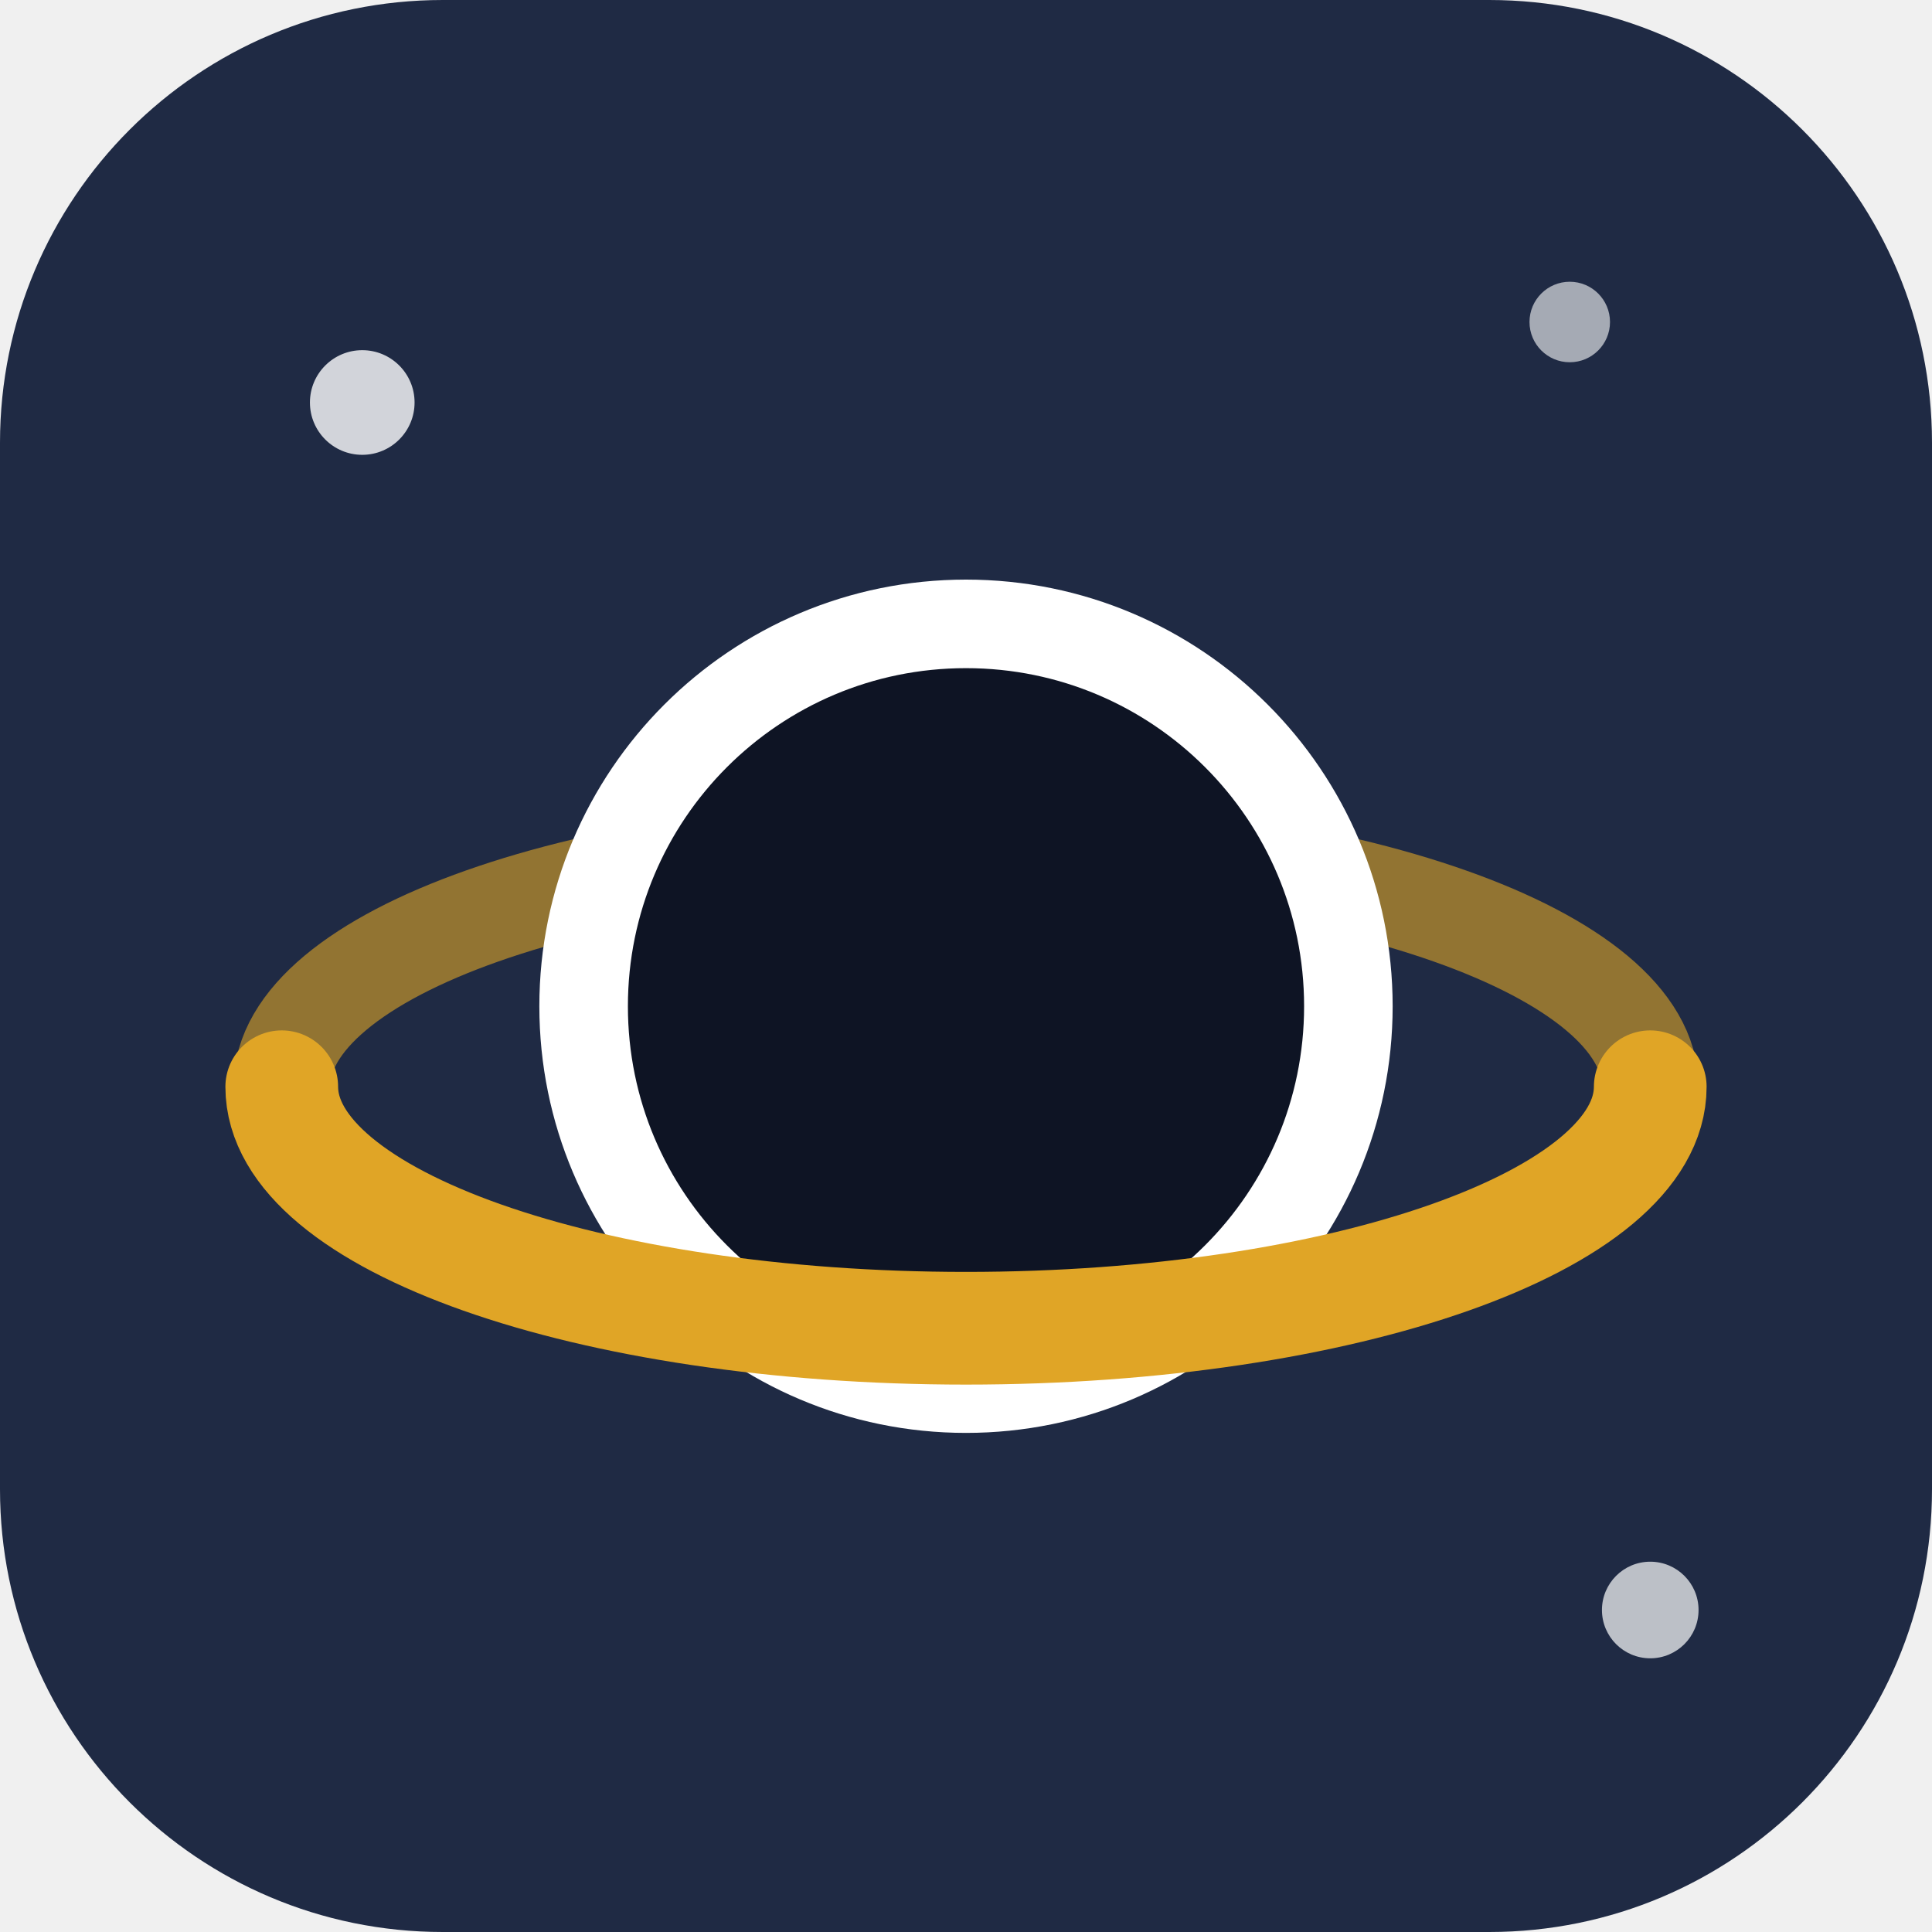
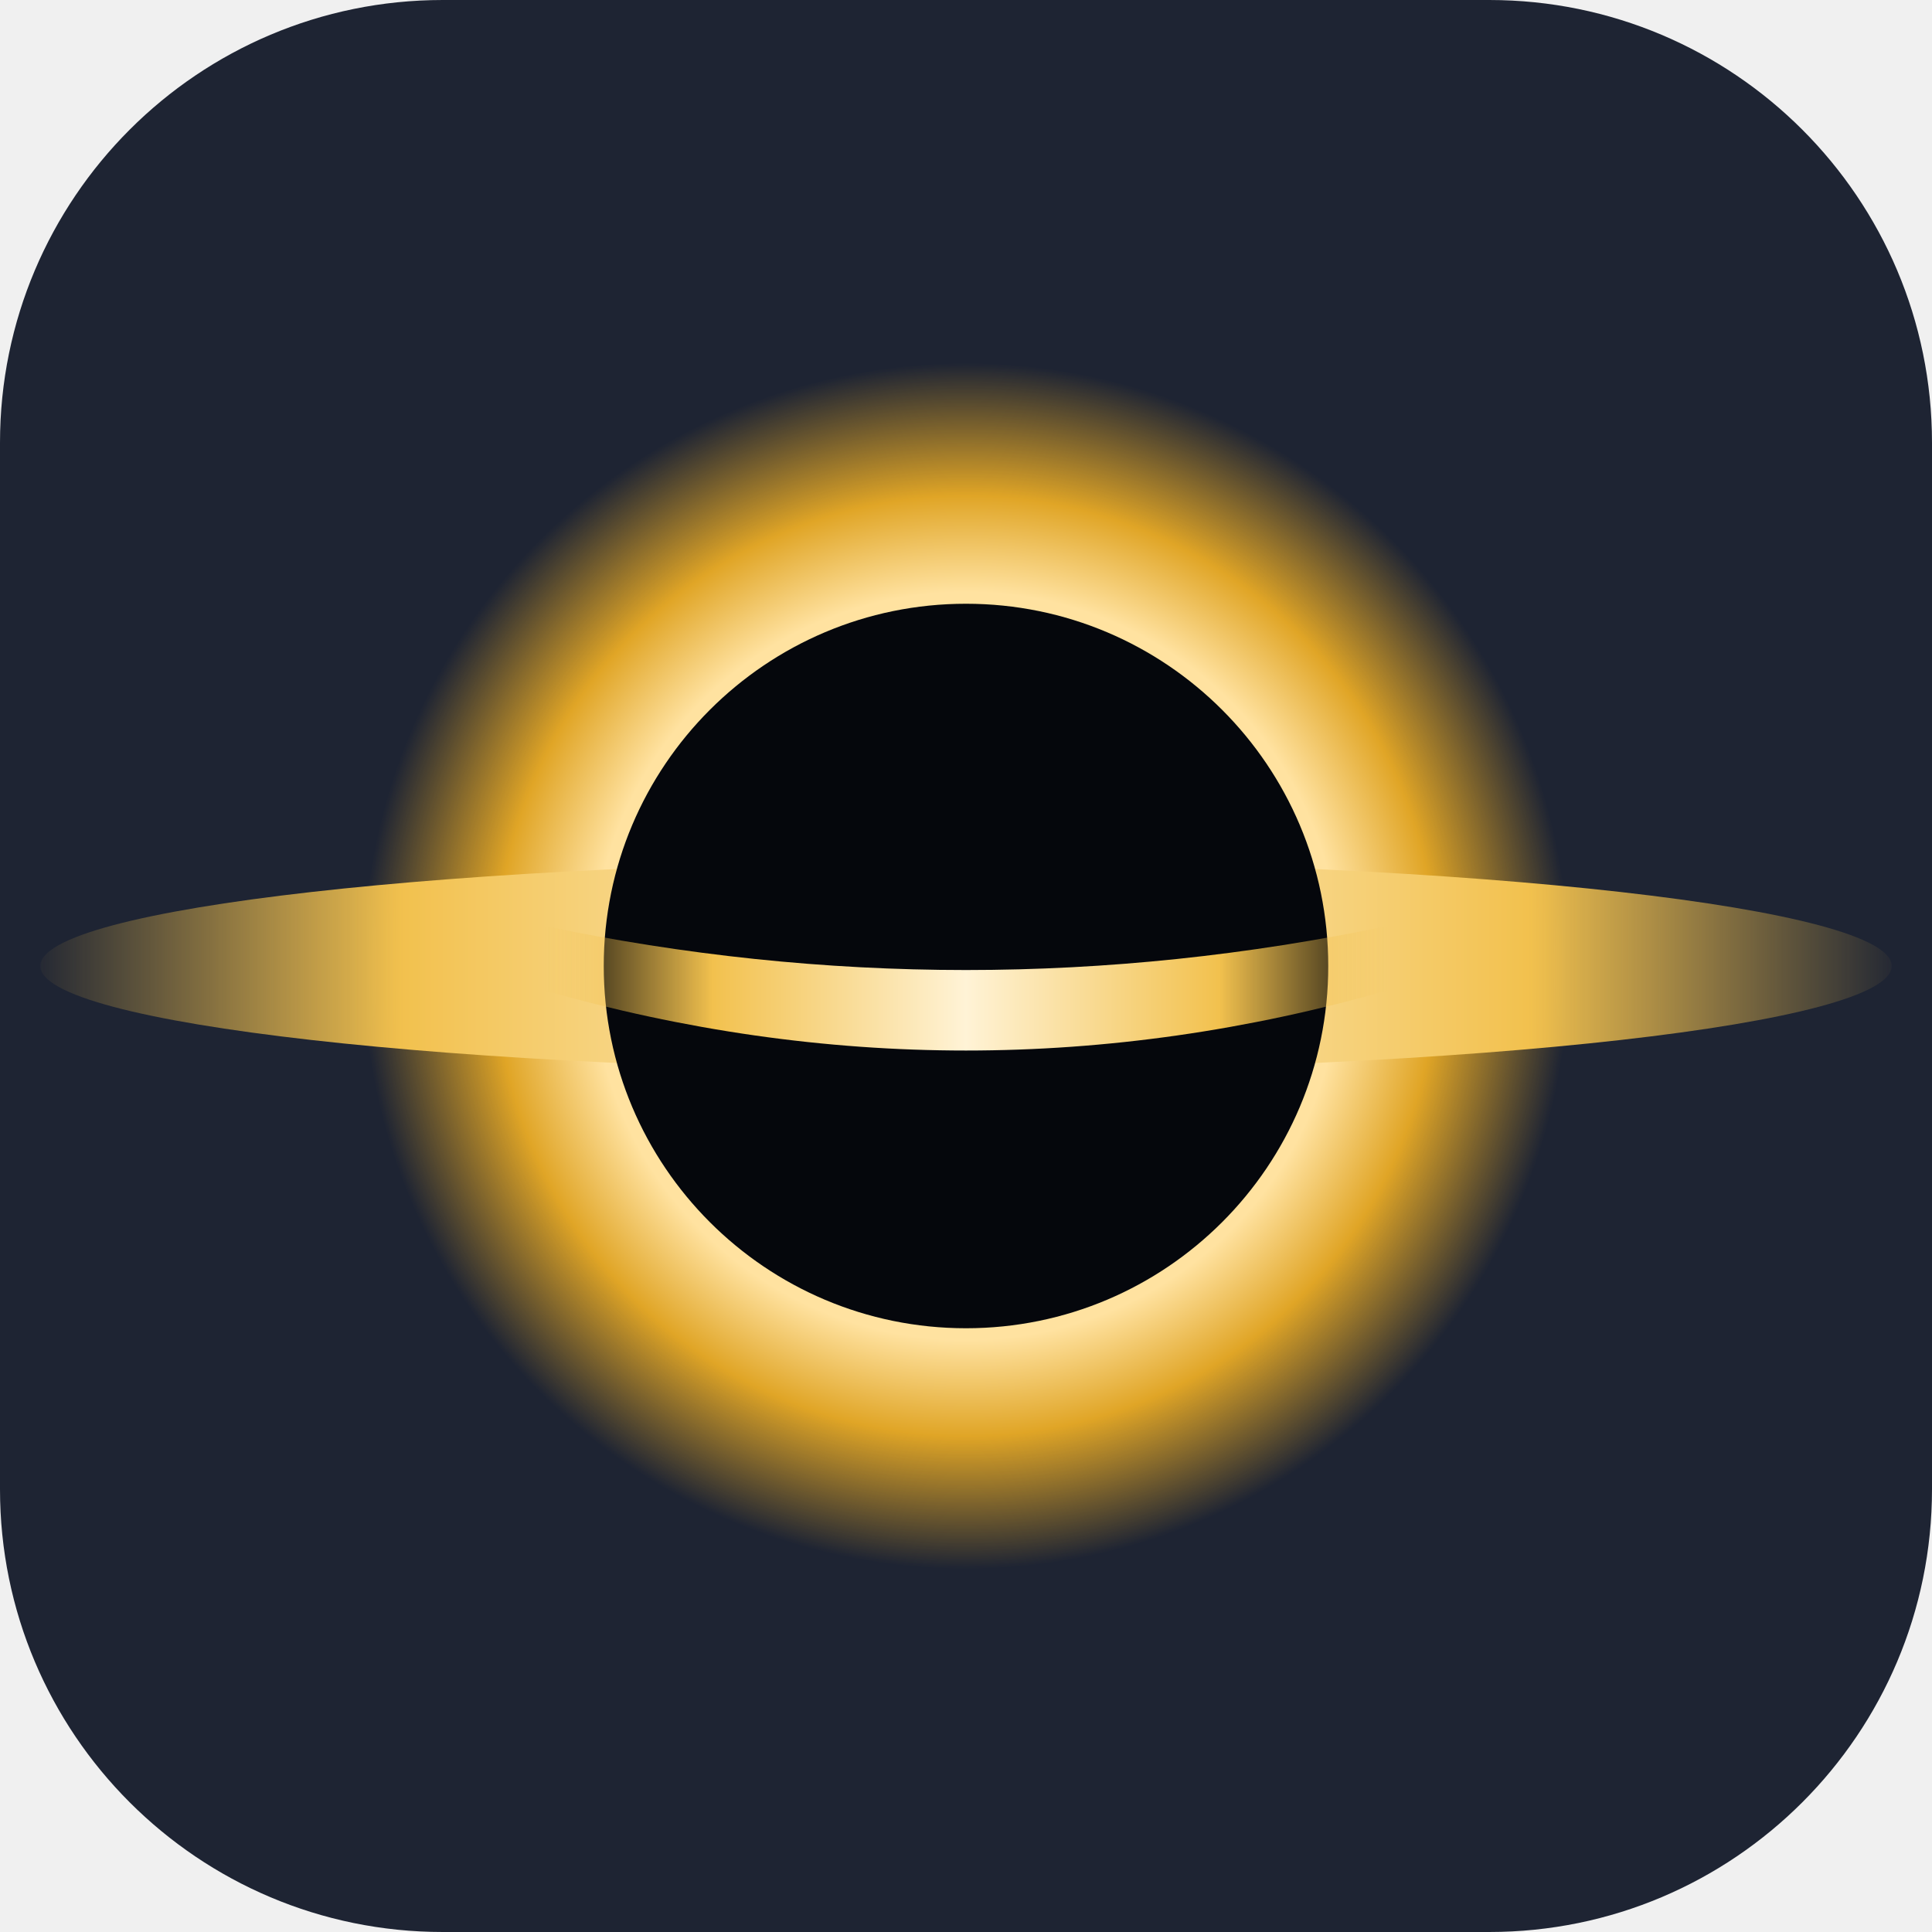
- <svg xmlns="http://www.w3.org/2000/svg" viewBox="0 0 48 48" fill="none" stroke-linecap="round">
-   <rect width="48" height="48" rx="11" fill="#1f2a44" />
-   <path d="M7 27 A17 6 0 0 1 41 27" stroke="#e0a526" stroke-width="2.4" opacity="0.6" />
-   <circle cx="24" cy="25" r="9.5" fill="#0e1424" stroke="#ffffff" stroke-width="2.2" />
-   <path d="M7 27 A17 6 0 0 0 41 27" stroke="#e0a526" stroke-width="2.8" />
-   <circle cx="9" cy="10" r="1.3" fill="#ffffff" opacity="0.8" />
-   <circle cx="39" cy="8" r="1" fill="#ffffff" opacity="0.6" />
-   <circle cx="41" cy="40" r="1.2" fill="#ffffff" opacity="0.7" />
+ <svg xmlns="http://www.w3.org/2000/svg" viewBox="0 0 48 48">
+   <defs>
+     <linearGradient id="db" x1="0" x2="1" y1="0" y2="0">
+       <stop offset="0" stop-color="#f2c14e" stop-opacity="0" />
+       <stop offset=".2" stop-color="#f2c14e" />
+       <stop offset=".5" stop-color="#fff3d6" />
+       <stop offset=".8" stop-color="#f2c14e" />
+       <stop offset="1" stop-color="#f2c14e" stop-opacity="0" />
+     </linearGradient>
+     <radialGradient id="hb" cx=".5" cy=".5" r=".5">
+       <stop offset=".62" stop-color="#ffe2a0" />
+       <stop offset=".78" stop-color="#e0a526" />
+       <stop offset="1" stop-color="#e0a526" stop-opacity="0" />
+     </radialGradient>
+   </defs>
+   <rect width="48" height="48" rx="11" fill="#1e2433" />
+   <circle cx="24" cy="24" r="15" fill="url(#hb)" />
+   <ellipse cx="24" cy="24" rx="23" ry="2.6" fill="url(#db)" />
+   <circle cx="24" cy="24" r="9" fill="#05070c" />
+   <path d="M13.5 24.6 Q24 27.6 34.5 24.6 L34.5 23 Q24 25.2 13.5 23 Z" fill="url(#db)" />
</svg>
